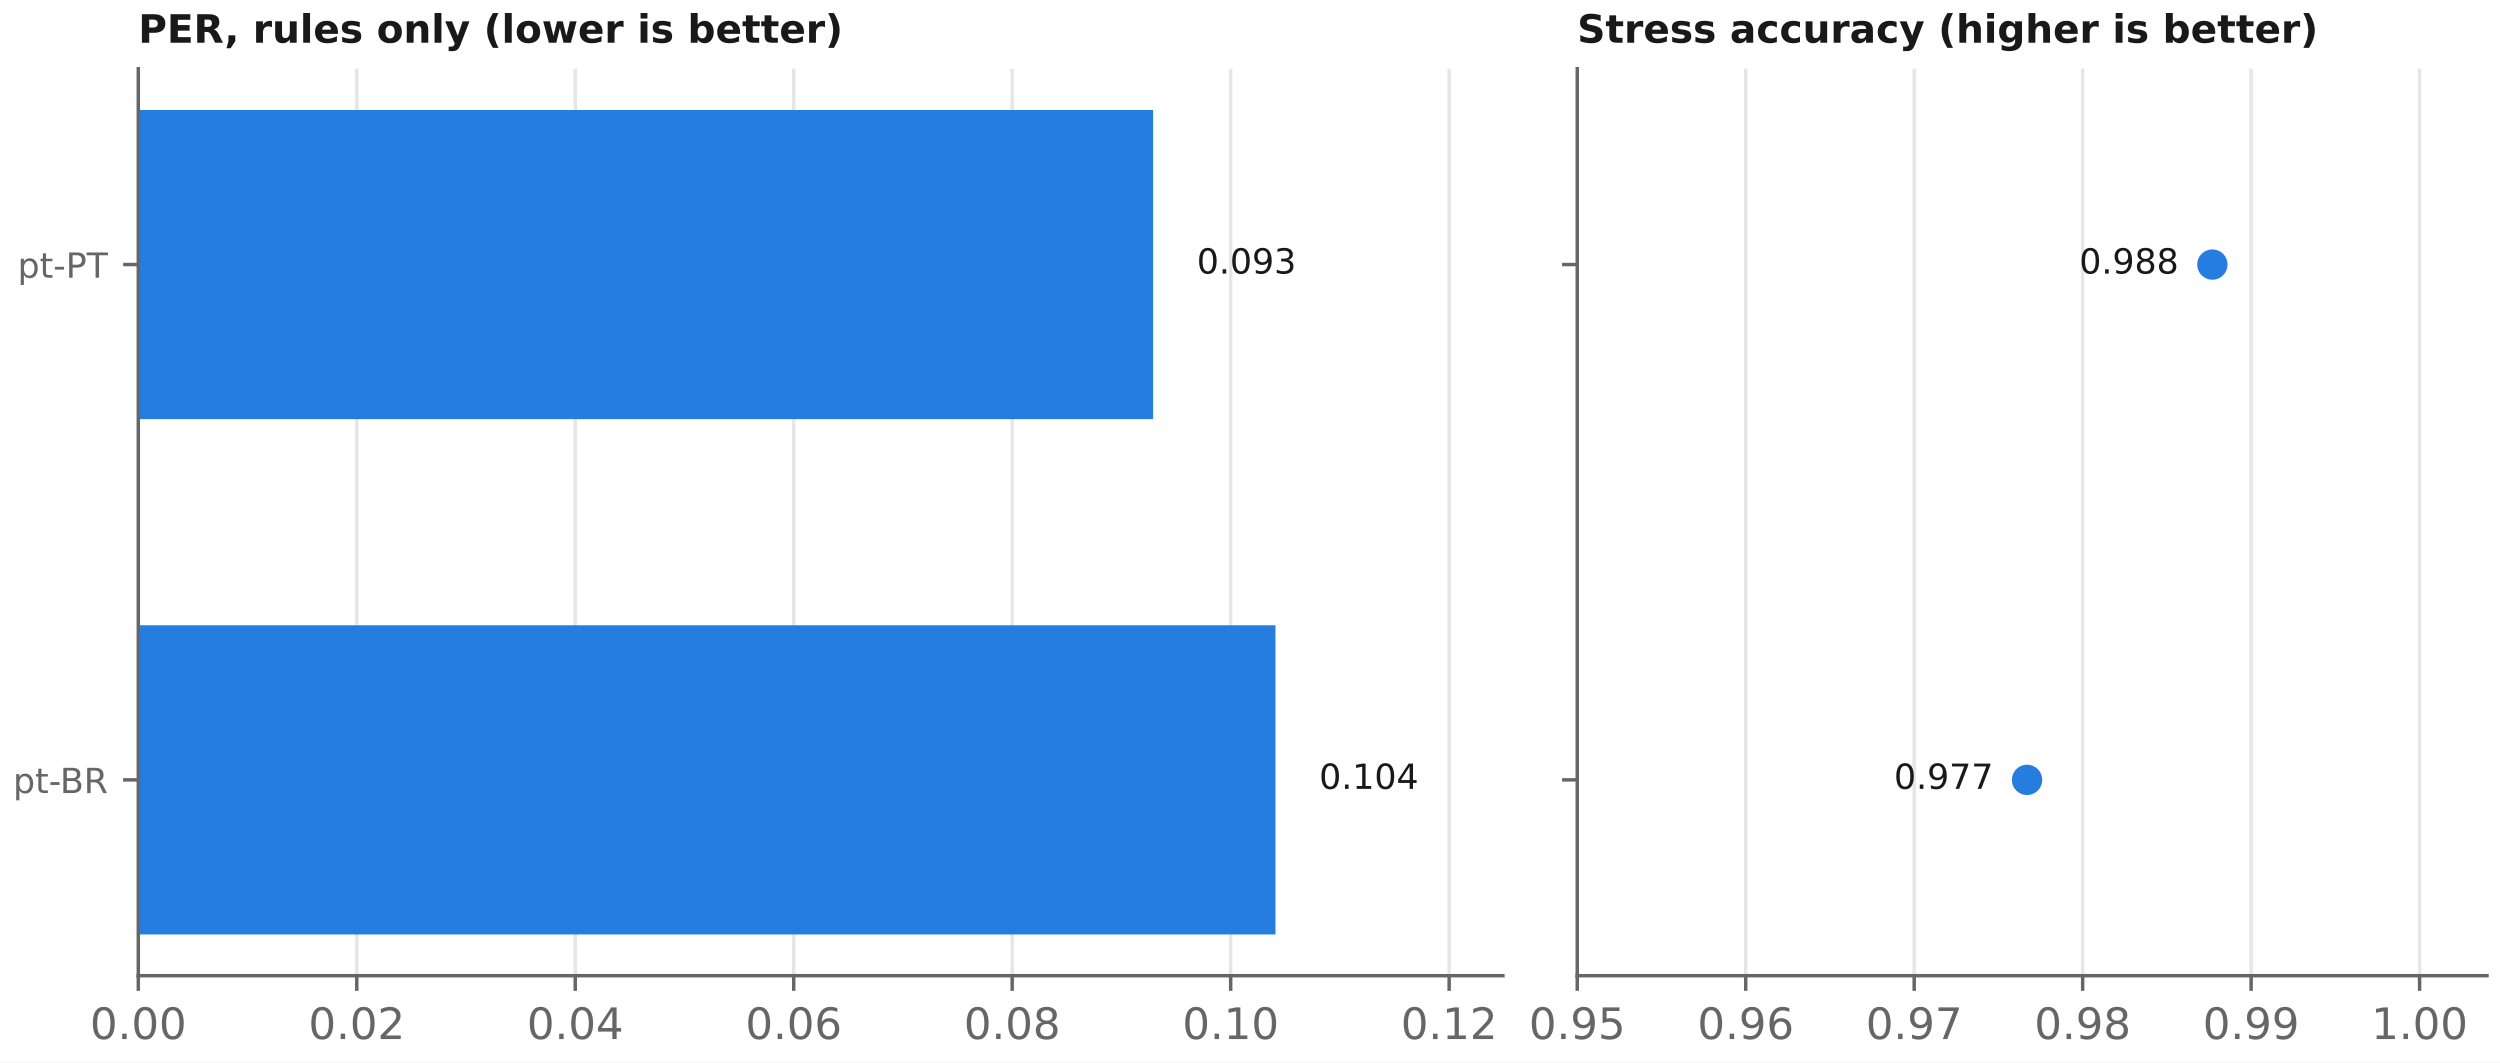
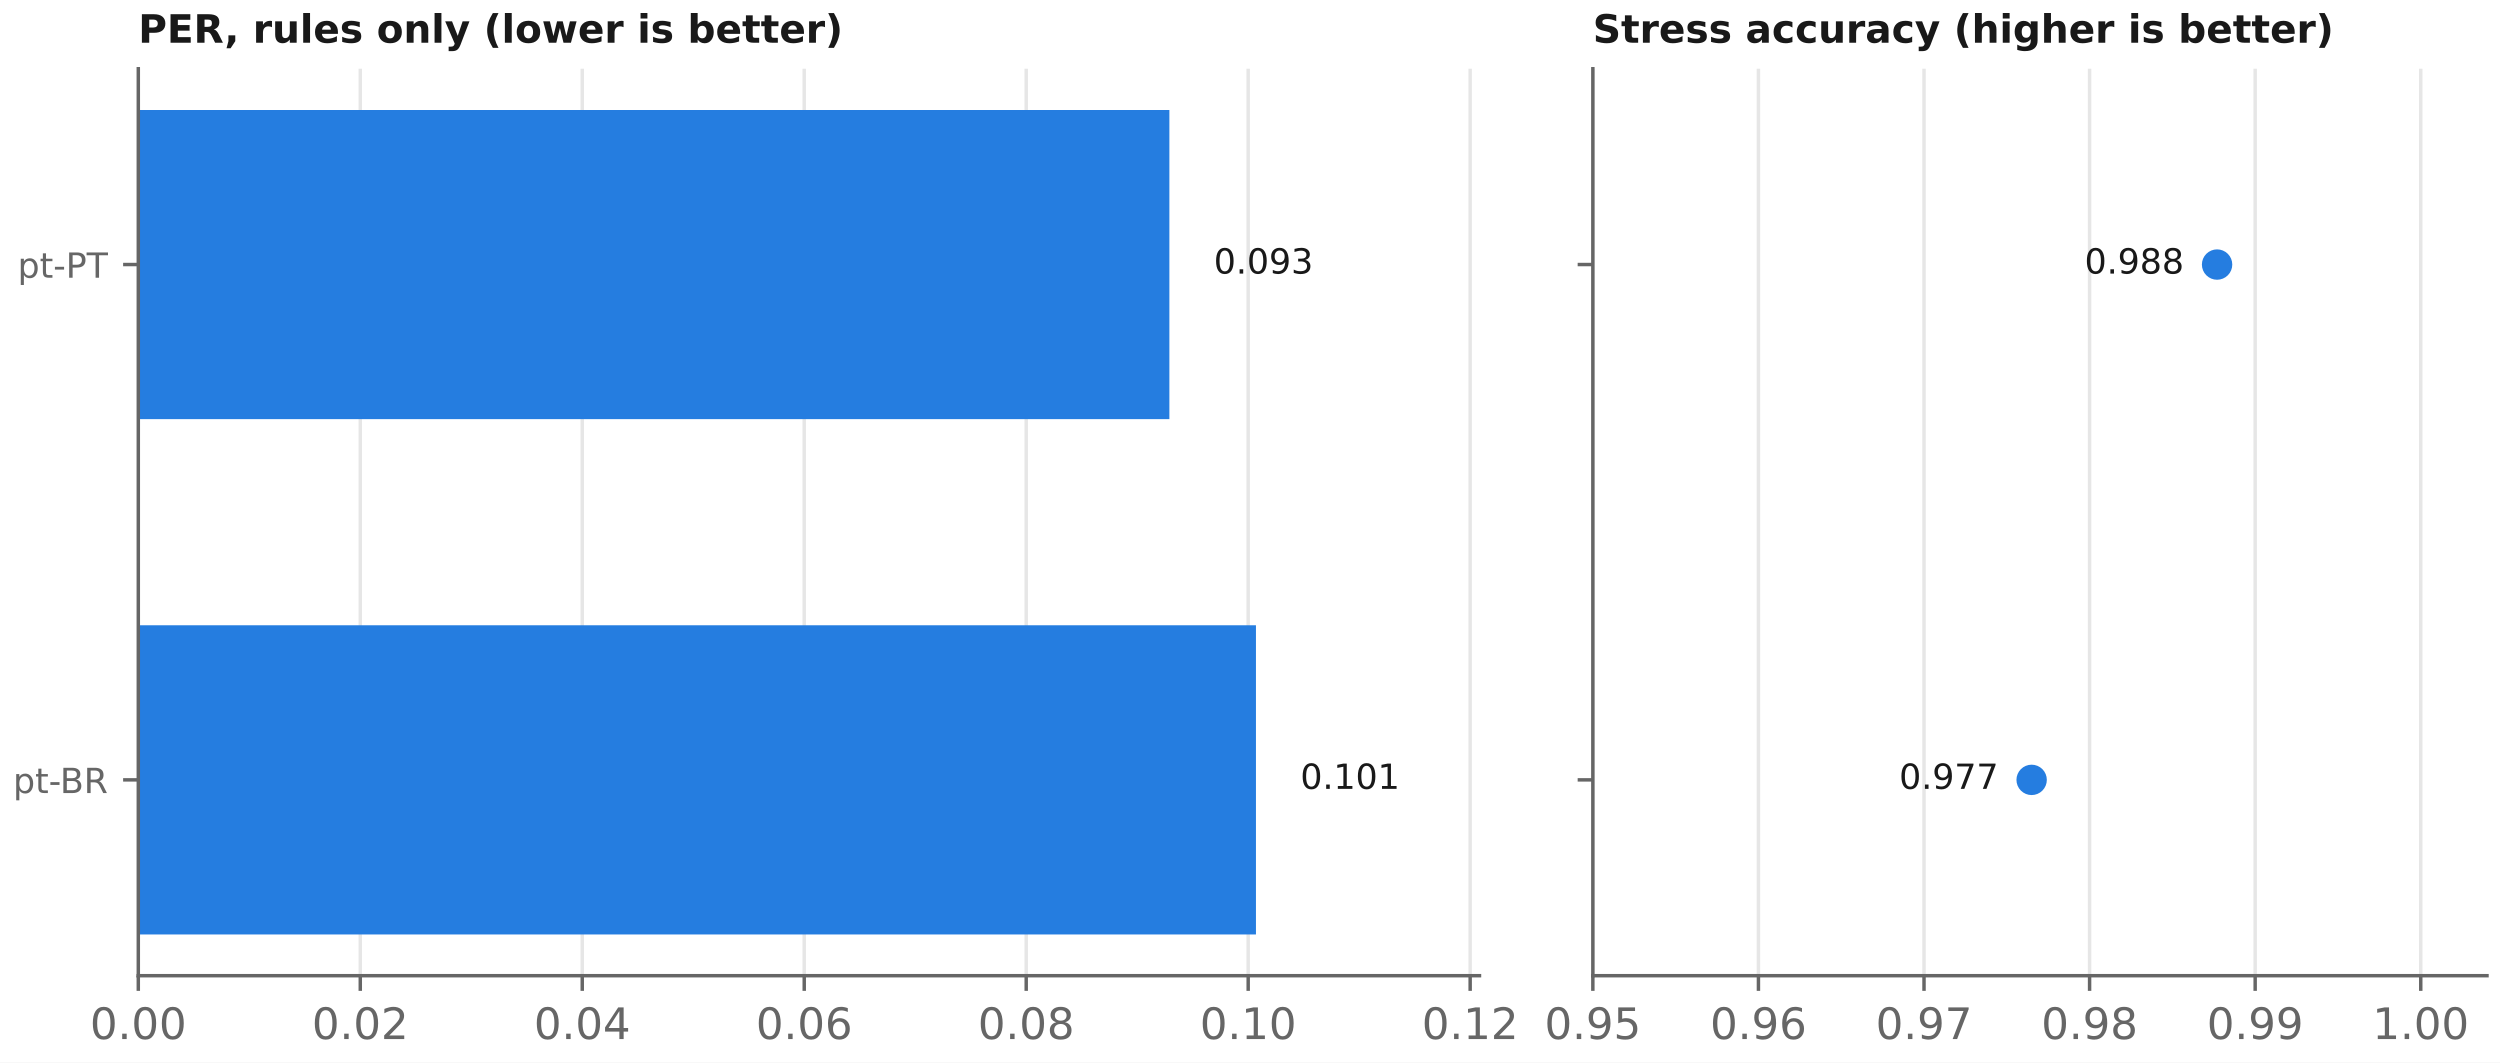
<svg xmlns="http://www.w3.org/2000/svg" xmlns:xlink="http://www.w3.org/1999/xlink" width="576pt" height="244.8pt" viewBox="0 0 576 244.8" version="1.1">
  <defs>
    <style type="text/css">*{stroke-linejoin: round; stroke-linecap: butt}</style>
  </defs>
  <g id="figure_1">
    <g id="patch_1">
      <path d="M 0 244.8  L 576 244.8  L 576 0  L 0 0  z " style="fill: #ffffff" />
    </g>
    <g id="axes_1">
      <g id="patch_2">
-         <path d="M 31.864 224.8  L 346.265 224.8  L 346.265 15.839  L 31.864 15.839  z " style="fill: #ffffff" />
+         <path d="M 31.864 224.8  L 340.873 224.8  L 340.873 15.839  L 31.864 15.839  z " style="fill: #ffffff" />
      </g>
      <g id="matplotlib.axis_1">
        <g id="xtick_1">
          <g id="line2d_1">
-             <path d="M 31.864 224.8  L 31.864 15.839  " clip-path="url(#pe0ce35fc5b)" style="fill: none; stroke: #e6e6e6; stroke-width: 0.8; stroke-linecap: square" />
+             <path d="M 31.864 224.8  L 31.864 15.839  " clip-path="url(#p73ae3f1e7e)" style="fill: none; stroke: #e6e6e6; stroke-width: 0.8; stroke-linecap: square" />
          </g>
          <g id="line2d_2">
            <defs>
              <path id="m0db574f044" d="M 0 0  L 0 3.5  " style="stroke: #666666; stroke-width: 0.8" />
            </defs>
            <g>
              <use xlink:href="#m0db574f044" x="31.864" y="224.8" style="fill: #666666; stroke: #666666; stroke-width: 0.8" />
            </g>
          </g>
          <g id="text_1">
            <text style="font-size: 10px; font-family: 'DejaVu Sans', 'Bitstream Vera Sans', 'Computer Modern Sans Serif', 'Lucida Grande', 'Verdana', 'Geneva', 'Lucid', 'Arial', 'Helvetica', 'Avant Garde', sans-serif; text-anchor: middle; fill: #666666" x="31.864" y="239.397" transform="rotate(-0 31.86399 239.3974)">0.00</text>
          </g>
        </g>
        <g id="xtick_2">
          <g id="line2d_3">
-             <path d="M 82.2 224.8  L 82.2 15.839  " clip-path="url(#pe0ce35fc5b)" style="fill: none; stroke: #e6e6e6; stroke-width: 0.8; stroke-linecap: square" />
+             <path d="M 83.008 224.8  L 83.008 15.839  " clip-path="url(#p73ae3f1e7e)" style="fill: none; stroke: #e6e6e6; stroke-width: 0.8; stroke-linecap: square" />
          </g>
          <g id="line2d_4">
            <g>
-               <use xlink:href="#m0db574f044" x="82.2" y="224.8" style="fill: #666666; stroke: #666666; stroke-width: 0.8" />
+               <use xlink:href="#m0db574f044" x="83.008" y="224.8" style="fill: #666666; stroke: #666666; stroke-width: 0.8" />
            </g>
          </g>
          <g id="text_2">
-             <text style="font-size: 10px; font-family: 'DejaVu Sans', 'Bitstream Vera Sans', 'Computer Modern Sans Serif', 'Lucida Grande', 'Verdana', 'Geneva', 'Lucid', 'Arial', 'Helvetica', 'Avant Garde', sans-serif; text-anchor: middle; fill: #666666" x="82.2" y="239.397" transform="rotate(-0 82.20044 239.3974)">0.02</text>
+             <text style="font-size: 10px; font-family: 'DejaVu Sans', 'Bitstream Vera Sans', 'Computer Modern Sans Serif', 'Lucida Grande', 'Verdana', 'Geneva', 'Lucid', 'Arial', 'Helvetica', 'Avant Garde', sans-serif; text-anchor: middle; fill: #666666" x="83.008" y="239.397" transform="rotate(-0 83.00756 239.3974)">0.02</text>
          </g>
        </g>
        <g id="xtick_3">
          <g id="line2d_5">
-             <path d="M 132.537 224.8  L 132.537 15.839  " clip-path="url(#pe0ce35fc5b)" style="fill: none; stroke: #e6e6e6; stroke-width: 0.8; stroke-linecap: square" />
+             <path d="M 134.151 224.8  L 134.151 15.839  " clip-path="url(#p73ae3f1e7e)" style="fill: none; stroke: #e6e6e6; stroke-width: 0.8; stroke-linecap: square" />
          </g>
          <g id="line2d_6">
            <g>
-               <use xlink:href="#m0db574f044" x="132.537" y="224.8" style="fill: #666666; stroke: #666666; stroke-width: 0.8" />
+               <use xlink:href="#m0db574f044" x="134.151" y="224.8" style="fill: #666666; stroke: #666666; stroke-width: 0.8" />
            </g>
          </g>
          <g id="text_3">
-             <text style="font-size: 10px; font-family: 'DejaVu Sans', 'Bitstream Vera Sans', 'Computer Modern Sans Serif', 'Lucida Grande', 'Verdana', 'Geneva', 'Lucid', 'Arial', 'Helvetica', 'Avant Garde', sans-serif; text-anchor: middle; fill: #666666" x="132.537" y="239.397" transform="rotate(-0 132.5369 239.3974)">0.04</text>
+             <text style="font-size: 10px; font-family: 'DejaVu Sans', 'Bitstream Vera Sans', 'Computer Modern Sans Serif', 'Lucida Grande', 'Verdana', 'Geneva', 'Lucid', 'Arial', 'Helvetica', 'Avant Garde', sans-serif; text-anchor: middle; fill: #666666" x="134.151" y="239.397" transform="rotate(-0 134.1511 239.3974)">0.04</text>
          </g>
        </g>
        <g id="xtick_4">
          <g id="line2d_7">
-             <path d="M 182.873 224.8  L 182.873 15.839  " clip-path="url(#pe0ce35fc5b)" style="fill: none; stroke: #e6e6e6; stroke-width: 0.8; stroke-linecap: square" />
+             <path d="M 185.295 224.8  L 185.295 15.839  " clip-path="url(#p73ae3f1e7e)" style="fill: none; stroke: #e6e6e6; stroke-width: 0.8; stroke-linecap: square" />
          </g>
          <g id="line2d_8">
            <g>
-               <use xlink:href="#m0db574f044" x="182.873" y="224.8" style="fill: #666666; stroke: #666666; stroke-width: 0.8" />
+               <use xlink:href="#m0db574f044" x="185.295" y="224.8" style="fill: #666666; stroke: #666666; stroke-width: 0.8" />
            </g>
          </g>
          <g id="text_4">
-             <text style="font-size: 10px; font-family: 'DejaVu Sans', 'Bitstream Vera Sans', 'Computer Modern Sans Serif', 'Lucida Grande', 'Verdana', 'Geneva', 'Lucid', 'Arial', 'Helvetica', 'Avant Garde', sans-serif; text-anchor: middle; fill: #666666" x="182.873" y="239.397" transform="rotate(-0 182.8733 239.3974)">0.06</text>
+             <text style="font-size: 10px; font-family: 'DejaVu Sans', 'Bitstream Vera Sans', 'Computer Modern Sans Serif', 'Lucida Grande', 'Verdana', 'Geneva', 'Lucid', 'Arial', 'Helvetica', 'Avant Garde', sans-serif; text-anchor: middle; fill: #666666" x="185.295" y="239.397" transform="rotate(-0 185.2947 239.3974)">0.06</text>
          </g>
        </g>
        <g id="xtick_5">
          <g id="line2d_9">
-             <path d="M 233.21 224.8  L 233.21 15.839  " clip-path="url(#pe0ce35fc5b)" style="fill: none; stroke: #e6e6e6; stroke-width: 0.8; stroke-linecap: square" />
+             <path d="M 236.438 224.8  L 236.438 15.839  " clip-path="url(#p73ae3f1e7e)" style="fill: none; stroke: #e6e6e6; stroke-width: 0.8; stroke-linecap: square" />
          </g>
          <g id="line2d_10">
            <g>
-               <use xlink:href="#m0db574f044" x="233.21" y="224.8" style="fill: #666666; stroke: #666666; stroke-width: 0.8" />
+               <use xlink:href="#m0db574f044" x="236.438" y="224.8" style="fill: #666666; stroke: #666666; stroke-width: 0.8" />
            </g>
          </g>
          <g id="text_5">
-             <text style="font-size: 10px; font-family: 'DejaVu Sans', 'Bitstream Vera Sans', 'Computer Modern Sans Serif', 'Lucida Grande', 'Verdana', 'Geneva', 'Lucid', 'Arial', 'Helvetica', 'Avant Garde', sans-serif; text-anchor: middle; fill: #666666" x="233.21" y="239.397" transform="rotate(-0 233.2098 239.3974)">0.08</text>
+             <text style="font-size: 10px; font-family: 'DejaVu Sans', 'Bitstream Vera Sans', 'Computer Modern Sans Serif', 'Lucida Grande', 'Verdana', 'Geneva', 'Lucid', 'Arial', 'Helvetica', 'Avant Garde', sans-serif; text-anchor: middle; fill: #666666" x="236.438" y="239.397" transform="rotate(-0 236.4383 239.3974)">0.08</text>
          </g>
        </g>
        <g id="xtick_6">
          <g id="line2d_11">
-             <path d="M 283.546 224.8  L 283.546 15.839  " clip-path="url(#pe0ce35fc5b)" style="fill: none; stroke: #e6e6e6; stroke-width: 0.8; stroke-linecap: square" />
+             <path d="M 287.582 224.8  L 287.582 15.839  " clip-path="url(#p73ae3f1e7e)" style="fill: none; stroke: #e6e6e6; stroke-width: 0.8; stroke-linecap: square" />
          </g>
          <g id="line2d_12">
            <g>
-               <use xlink:href="#m0db574f044" x="283.546" y="224.8" style="fill: #666666; stroke: #666666; stroke-width: 0.8" />
+               <use xlink:href="#m0db574f044" x="287.582" y="224.8" style="fill: #666666; stroke: #666666; stroke-width: 0.8" />
            </g>
          </g>
          <g id="text_6">
-             <text style="font-size: 10px; font-family: 'DejaVu Sans', 'Bitstream Vera Sans', 'Computer Modern Sans Serif', 'Lucida Grande', 'Verdana', 'Geneva', 'Lucid', 'Arial', 'Helvetica', 'Avant Garde', sans-serif; text-anchor: middle; fill: #666666" x="283.546" y="239.397" transform="rotate(-0 283.5463 239.3974)">0.10</text>
+             <text style="font-size: 10px; font-family: 'DejaVu Sans', 'Bitstream Vera Sans', 'Computer Modern Sans Serif', 'Lucida Grande', 'Verdana', 'Geneva', 'Lucid', 'Arial', 'Helvetica', 'Avant Garde', sans-serif; text-anchor: middle; fill: #666666" x="287.582" y="239.397" transform="rotate(-0 287.5819 239.3974)">0.10</text>
          </g>
        </g>
        <g id="xtick_7">
          <g id="line2d_13">
-             <path d="M 333.883 224.8  L 333.883 15.839  " clip-path="url(#pe0ce35fc5b)" style="fill: none; stroke: #e6e6e6; stroke-width: 0.8; stroke-linecap: square" />
+             <path d="M 338.725 224.8  L 338.725 15.839  " clip-path="url(#p73ae3f1e7e)" style="fill: none; stroke: #e6e6e6; stroke-width: 0.8; stroke-linecap: square" />
          </g>
          <g id="line2d_14">
            <g>
-               <use xlink:href="#m0db574f044" x="333.883" y="224.8" style="fill: #666666; stroke: #666666; stroke-width: 0.8" />
+               <use xlink:href="#m0db574f044" x="338.725" y="224.8" style="fill: #666666; stroke: #666666; stroke-width: 0.8" />
            </g>
          </g>
          <g id="text_7">
-             <text style="font-size: 10px; font-family: 'DejaVu Sans', 'Bitstream Vera Sans', 'Computer Modern Sans Serif', 'Lucida Grande', 'Verdana', 'Geneva', 'Lucid', 'Arial', 'Helvetica', 'Avant Garde', sans-serif; text-anchor: middle; fill: #666666" x="333.883" y="239.397" transform="rotate(-0 333.8827 239.3974)">0.12</text>
+             <text style="font-size: 10px; font-family: 'DejaVu Sans', 'Bitstream Vera Sans', 'Computer Modern Sans Serif', 'Lucida Grande', 'Verdana', 'Geneva', 'Lucid', 'Arial', 'Helvetica', 'Avant Garde', sans-serif; text-anchor: middle; fill: #666666" x="338.725" y="239.397" transform="rotate(-0 338.7254 239.3974)">0.12</text>
          </g>
        </g>
      </g>
      <g id="matplotlib.axis_2">
        <g id="ytick_1">
          <g id="line2d_15">
            <defs>
              <path id="m9a97e96fcf" d="M 0 0  L -3.5 0  " style="stroke: #666666; stroke-width: 0.8" />
            </defs>
            <g>
              <use xlink:href="#m9a97e96fcf" x="31.864" y="60.955" style="fill: #666666; stroke: #666666; stroke-width: 0.8" />
            </g>
          </g>
          <g id="text_8">
            <text style="font-size: 8px; font-family: 'DejaVu Sans', 'Bitstream Vera Sans', 'Computer Modern Sans Serif', 'Lucida Grande', 'Verdana', 'Geneva', 'Lucid', 'Arial', 'Helvetica', 'Avant Garde', sans-serif; text-anchor: end; fill: #666666" x="24.864" y="63.994" transform="rotate(-0 24.86399 63.99446)">pt-PT</text>
          </g>
        </g>
        <g id="ytick_2">
          <g id="line2d_16">
            <g>
              <use xlink:href="#m9a97e96fcf" x="31.864" y="179.683" style="fill: #666666; stroke: #666666; stroke-width: 0.8" />
            </g>
          </g>
          <g id="text_9">
            <text style="font-size: 8px; font-family: 'DejaVu Sans', 'Bitstream Vera Sans', 'Computer Modern Sans Serif', 'Lucida Grande', 'Verdana', 'Geneva', 'Lucid', 'Arial', 'Helvetica', 'Avant Garde', sans-serif; text-anchor: end; fill: #666666" x="24.864" y="182.722" transform="rotate(-0 24.86399 182.7223)">pt-BR</text>
          </g>
        </g>
      </g>
      <g id="patch_3">
-         <path d="M 31.864 25.337  L 265.677 25.337  L 265.677 96.574  L 31.864 96.574  z " clip-path="url(#pe0ce35fc5b)" style="fill: #257de0" />
+         <path d="M 31.864 25.337  L 269.426 25.337  L 269.426 96.574  L 31.864 96.574  z " clip-path="url(#p73ae3f1e7e)" style="fill: #257de0" />
      </g>
      <g id="patch_4">
-         <path d="M 31.864 144.065  L 293.865 144.065  L 293.865 215.302  L 31.864 215.302  z " clip-path="url(#pe0ce35fc5b)" style="fill: #257de0" />
+         <path d="M 31.864 144.065  L 289.372 144.065  L 289.372 215.302  L 31.864 215.302  z " clip-path="url(#p73ae3f1e7e)" style="fill: #257de0" />
      </g>
      <g id="patch_5">
        <path d="M 31.864 224.8  L 31.864 15.839  " style="fill: none; stroke: #666666; stroke-width: 0.8; stroke-linejoin: miter; stroke-linecap: square" />
      </g>
      <g id="patch_6">
-         <path d="M 31.864 224.8  L 346.265 224.8  " style="fill: none; stroke: #666666; stroke-width: 0.8; stroke-linejoin: miter; stroke-linecap: square" />
+         <path d="M 31.864 224.8  L 340.873 224.8  " style="fill: none; stroke: #666666; stroke-width: 0.8; stroke-linejoin: miter; stroke-linecap: square" />
      </g>
      <g id="text_10">
-         <text style="font-size: 8px; font-family: 'DejaVu Sans', 'Bitstream Vera Sans', 'Computer Modern Sans Serif', 'Lucida Grande', 'Verdana', 'Geneva', 'Lucid', 'Arial', 'Helvetica', 'Avant Garde', sans-serif; text-anchor: start; fill: #191919" x="275.744" y="63.034" transform="rotate(-0 275.7441 63.03352)">0.093</text>
+         <text style="font-size: 8px; font-family: 'DejaVu Sans', 'Bitstream Vera Sans', 'Computer Modern Sans Serif', 'Lucida Grande', 'Verdana', 'Geneva', 'Lucid', 'Arial', 'Helvetica', 'Avant Garde', sans-serif; text-anchor: start; fill: #191919" x="279.655" y="63.034" transform="rotate(-0 279.6546 63.03352)">0.093</text>
      </g>
      <g id="text_11">
-         <text style="font-size: 8px; font-family: 'DejaVu Sans', 'Bitstream Vera Sans', 'Computer Modern Sans Serif', 'Lucida Grande', 'Verdana', 'Geneva', 'Lucid', 'Arial', 'Helvetica', 'Avant Garde', sans-serif; text-anchor: start; fill: #191919" x="303.933" y="181.761" transform="rotate(-0 303.9325 181.7613)">0.104</text>
+         <text style="font-size: 8px; font-family: 'DejaVu Sans', 'Bitstream Vera Sans', 'Computer Modern Sans Serif', 'Lucida Grande', 'Verdana', 'Geneva', 'Lucid', 'Arial', 'Helvetica', 'Avant Garde', sans-serif; text-anchor: start; fill: #191919" x="299.601" y="181.761" transform="rotate(-0 299.6006 181.7613)">0.101</text>
      </g>
      <g id="text_12">
        <text style="font-weight: 700; font-size: 9px; font-family: 'DejaVu Sans', 'Bitstream Vera Sans', 'Computer Modern Sans Serif', 'Lucida Grande', 'Verdana', 'Geneva', 'Lucid', 'Arial', 'Helvetica', 'Avant Garde', sans-serif; text-anchor: start; fill: #191919" x="31.864" y="9.839" transform="rotate(-0 31.86399 9.838834)">PER, rules only (lower is better)</text>
      </g>
    </g>
    <g id="axes_2">
      <g id="patch_7">
-         <path d="M 363.399 224.8  L 573 224.8  L 573 15.839  L 363.399 15.839  z " style="fill: #ffffff" />
+         <path d="M 366.993 224.8  L 573 224.8  L 573 15.839  L 366.993 15.839  z " style="fill: #ffffff" />
      </g>
      <g id="matplotlib.axis_3">
        <g id="xtick_8">
          <g id="line2d_17">
-             <path d="M 363.399 224.8  L 363.399 15.839  " clip-path="url(#pda798c7196)" style="fill: none; stroke: #e6e6e6; stroke-width: 0.8; stroke-linecap: square" />
+             <path d="M 366.993 224.8  L 366.993 15.839  " clip-path="url(#p0f48ddc2b1)" style="fill: none; stroke: #e6e6e6; stroke-width: 0.8; stroke-linecap: square" />
          </g>
          <g id="line2d_18">
            <g>
-               <use xlink:href="#m0db574f044" x="363.399" y="224.8" style="fill: #666666; stroke: #666666; stroke-width: 0.8" />
+               <use xlink:href="#m0db574f044" x="366.993" y="224.8" style="fill: #666666; stroke: #666666; stroke-width: 0.8" />
            </g>
          </g>
          <g id="text_13">
-             <text style="font-size: 10px; font-family: 'DejaVu Sans', 'Bitstream Vera Sans', 'Computer Modern Sans Serif', 'Lucida Grande', 'Verdana', 'Geneva', 'Lucid', 'Arial', 'Helvetica', 'Avant Garde', sans-serif; text-anchor: middle; fill: #666666" x="363.399" y="239.397" transform="rotate(-0 363.3988 239.3974)">0.95</text>
+             <text style="font-size: 10px; font-family: 'DejaVu Sans', 'Bitstream Vera Sans', 'Computer Modern Sans Serif', 'Lucida Grande', 'Verdana', 'Geneva', 'Lucid', 'Arial', 'Helvetica', 'Avant Garde', sans-serif; text-anchor: middle; fill: #666666" x="366.993" y="239.397" transform="rotate(-0 366.9934 239.3974)">0.95</text>
          </g>
        </g>
        <g id="xtick_9">
          <g id="line2d_19">
-             <path d="M 402.214 224.8  L 402.214 15.839  " clip-path="url(#pda798c7196)" style="fill: none; stroke: #e6e6e6; stroke-width: 0.8; stroke-linecap: square" />
+             <path d="M 405.143 224.8  L 405.143 15.839  " clip-path="url(#p0f48ddc2b1)" style="fill: none; stroke: #e6e6e6; stroke-width: 0.8; stroke-linecap: square" />
          </g>
          <g id="line2d_20">
            <g>
-               <use xlink:href="#m0db574f044" x="402.214" y="224.8" style="fill: #666666; stroke: #666666; stroke-width: 0.8" />
+               <use xlink:href="#m0db574f044" x="405.143" y="224.8" style="fill: #666666; stroke: #666666; stroke-width: 0.8" />
            </g>
          </g>
          <g id="text_14">
-             <text style="font-size: 10px; font-family: 'DejaVu Sans', 'Bitstream Vera Sans', 'Computer Modern Sans Serif', 'Lucida Grande', 'Verdana', 'Geneva', 'Lucid', 'Arial', 'Helvetica', 'Avant Garde', sans-serif; text-anchor: middle; fill: #666666" x="402.214" y="239.397" transform="rotate(-0 402.2138 239.3974)">0.96</text>
+             <text style="font-size: 10px; font-family: 'DejaVu Sans', 'Bitstream Vera Sans', 'Computer Modern Sans Serif', 'Lucida Grande', 'Verdana', 'Geneva', 'Lucid', 'Arial', 'Helvetica', 'Avant Garde', sans-serif; text-anchor: middle; fill: #666666" x="405.143" y="239.397" transform="rotate(-0 405.1428 239.3974)">0.96</text>
          </g>
        </g>
        <g id="xtick_10">
          <g id="line2d_21">
-             <path d="M 441.029 224.8  L 441.029 15.839  " clip-path="url(#pda798c7196)" style="fill: none; stroke: #e6e6e6; stroke-width: 0.8; stroke-linecap: square" />
+             <path d="M 443.292 224.8  L 443.292 15.839  " clip-path="url(#p0f48ddc2b1)" style="fill: none; stroke: #e6e6e6; stroke-width: 0.8; stroke-linecap: square" />
          </g>
          <g id="line2d_22">
            <g>
-               <use xlink:href="#m0db574f044" x="441.029" y="224.8" style="fill: #666666; stroke: #666666; stroke-width: 0.8" />
+               <use xlink:href="#m0db574f044" x="443.292" y="224.8" style="fill: #666666; stroke: #666666; stroke-width: 0.8" />
            </g>
          </g>
          <g id="text_15">
-             <text style="font-size: 10px; font-family: 'DejaVu Sans', 'Bitstream Vera Sans', 'Computer Modern Sans Serif', 'Lucida Grande', 'Verdana', 'Geneva', 'Lucid', 'Arial', 'Helvetica', 'Avant Garde', sans-serif; text-anchor: middle; fill: #666666" x="441.029" y="239.397" transform="rotate(-0 441.0288 239.3974)">0.97</text>
+             <text style="font-size: 10px; font-family: 'DejaVu Sans', 'Bitstream Vera Sans', 'Computer Modern Sans Serif', 'Lucida Grande', 'Verdana', 'Geneva', 'Lucid', 'Arial', 'Helvetica', 'Avant Garde', sans-serif; text-anchor: middle; fill: #666666" x="443.292" y="239.397" transform="rotate(-0 443.2921 239.3974)">0.97</text>
          </g>
        </g>
        <g id="xtick_11">
          <g id="line2d_23">
-             <path d="M 479.844 224.8  L 479.844 15.839  " clip-path="url(#pda798c7196)" style="fill: none; stroke: #e6e6e6; stroke-width: 0.8; stroke-linecap: square" />
+             <path d="M 481.441 224.8  L 481.441 15.839  " clip-path="url(#p0f48ddc2b1)" style="fill: none; stroke: #e6e6e6; stroke-width: 0.8; stroke-linecap: square" />
          </g>
          <g id="line2d_24">
            <g>
-               <use xlink:href="#m0db574f044" x="479.844" y="224.8" style="fill: #666666; stroke: #666666; stroke-width: 0.8" />
+               <use xlink:href="#m0db574f044" x="481.441" y="224.8" style="fill: #666666; stroke: #666666; stroke-width: 0.8" />
            </g>
          </g>
          <g id="text_16">
-             <text style="font-size: 10px; font-family: 'DejaVu Sans', 'Bitstream Vera Sans', 'Computer Modern Sans Serif', 'Lucida Grande', 'Verdana', 'Geneva', 'Lucid', 'Arial', 'Helvetica', 'Avant Garde', sans-serif; text-anchor: middle; fill: #666666" x="479.844" y="239.397" transform="rotate(-0 479.8438 239.3974)">0.98</text>
+             <text style="font-size: 10px; font-family: 'DejaVu Sans', 'Bitstream Vera Sans', 'Computer Modern Sans Serif', 'Lucida Grande', 'Verdana', 'Geneva', 'Lucid', 'Arial', 'Helvetica', 'Avant Garde', sans-serif; text-anchor: middle; fill: #666666" x="481.441" y="239.397" transform="rotate(-0 481.4414 239.3974)">0.98</text>
          </g>
        </g>
        <g id="xtick_12">
          <g id="line2d_25">
-             <path d="M 518.659 224.8  L 518.659 15.839  " clip-path="url(#pda798c7196)" style="fill: none; stroke: #e6e6e6; stroke-width: 0.8; stroke-linecap: square" />
+             <path d="M 519.591 224.8  L 519.591 15.839  " clip-path="url(#p0f48ddc2b1)" style="fill: none; stroke: #e6e6e6; stroke-width: 0.8; stroke-linecap: square" />
          </g>
          <g id="line2d_26">
            <g>
-               <use xlink:href="#m0db574f044" x="518.659" y="224.8" style="fill: #666666; stroke: #666666; stroke-width: 0.8" />
+               <use xlink:href="#m0db574f044" x="519.591" y="224.8" style="fill: #666666; stroke: #666666; stroke-width: 0.8" />
            </g>
          </g>
          <g id="text_17">
-             <text style="font-size: 10px; font-family: 'DejaVu Sans', 'Bitstream Vera Sans', 'Computer Modern Sans Serif', 'Lucida Grande', 'Verdana', 'Geneva', 'Lucid', 'Arial', 'Helvetica', 'Avant Garde', sans-serif; text-anchor: middle; fill: #666666" x="518.659" y="239.397" transform="rotate(-0 518.6588 239.3974)">0.99</text>
+             <text style="font-size: 10px; font-family: 'DejaVu Sans', 'Bitstream Vera Sans', 'Computer Modern Sans Serif', 'Lucida Grande', 'Verdana', 'Geneva', 'Lucid', 'Arial', 'Helvetica', 'Avant Garde', sans-serif; text-anchor: middle; fill: #666666" x="519.591" y="239.397" transform="rotate(-0 519.5907 239.3974)">0.99</text>
          </g>
        </g>
        <g id="xtick_13">
          <g id="line2d_27">
-             <path d="M 557.474 224.8  L 557.474 15.839  " clip-path="url(#pda798c7196)" style="fill: none; stroke: #e6e6e6; stroke-width: 0.8; stroke-linecap: square" />
+             <path d="M 557.74 224.8  L 557.74 15.839  " clip-path="url(#p0f48ddc2b1)" style="fill: none; stroke: #e6e6e6; stroke-width: 0.8; stroke-linecap: square" />
          </g>
          <g id="line2d_28">
            <g>
-               <use xlink:href="#m0db574f044" x="557.474" y="224.8" style="fill: #666666; stroke: #666666; stroke-width: 0.8" />
+               <use xlink:href="#m0db574f044" x="557.74" y="224.8" style="fill: #666666; stroke: #666666; stroke-width: 0.8" />
            </g>
          </g>
          <g id="text_18">
-             <text style="font-size: 10px; font-family: 'DejaVu Sans', 'Bitstream Vera Sans', 'Computer Modern Sans Serif', 'Lucida Grande', 'Verdana', 'Geneva', 'Lucid', 'Arial', 'Helvetica', 'Avant Garde', sans-serif; text-anchor: middle; fill: #666666" x="557.474" y="239.397" transform="rotate(-0 557.4738 239.3974)">1.00</text>
+             <text style="font-size: 10px; font-family: 'DejaVu Sans', 'Bitstream Vera Sans', 'Computer Modern Sans Serif', 'Lucida Grande', 'Verdana', 'Geneva', 'Lucid', 'Arial', 'Helvetica', 'Avant Garde', sans-serif; text-anchor: middle; fill: #666666" x="557.74" y="239.397" transform="rotate(-0 557.74 239.3974)">1.00</text>
          </g>
        </g>
      </g>
      <g id="matplotlib.axis_4">
        <g id="ytick_3">
          <g id="line2d_29">
            <g>
-               <use xlink:href="#m9a97e96fcf" x="363.399" y="60.955" style="fill: #666666; stroke: #666666; stroke-width: 0.8" />
+               <use xlink:href="#m9a97e96fcf" x="366.993" y="60.955" style="fill: #666666; stroke: #666666; stroke-width: 0.8" />
            </g>
          </g>
        </g>
        <g id="ytick_4">
          <g id="line2d_30">
            <g>
-               <use xlink:href="#m9a97e96fcf" x="363.399" y="179.683" style="fill: #666666; stroke: #666666; stroke-width: 0.8" />
+               <use xlink:href="#m9a97e96fcf" x="366.993" y="179.683" style="fill: #666666; stroke: #666666; stroke-width: 0.8" />
            </g>
          </g>
        </g>
      </g>
      <g id="patch_8">
-         <path d="M 363.399 224.8  L 363.399 15.839  " style="fill: none; stroke: #666666; stroke-width: 0.8; stroke-linejoin: miter; stroke-linecap: square" />
+         <path d="M 366.993 224.8  L 366.993 15.839  " style="fill: none; stroke: #666666; stroke-width: 0.8; stroke-linejoin: miter; stroke-linecap: square" />
      </g>
      <g id="patch_9">
-         <path d="M 363.399 224.8  L 573 224.8  " style="fill: none; stroke: #666666; stroke-width: 0.8; stroke-linejoin: miter; stroke-linecap: square" />
+         <path d="M 366.993 224.8  L 573 224.8  " style="fill: none; stroke: #666666; stroke-width: 0.8; stroke-linejoin: miter; stroke-linecap: square" />
      </g>
      <g id="PathCollection_1">
        <defs>
          <path id="mc776bb2d2c" d="M 0 3  C 0.796 3 1.559 2.684 2.121 2.121  C 2.684 1.559 3 0.796 3 0  C 3 -0.796 2.684 -1.559 2.121 -2.121  C 1.559 -2.684 0.796 -3 0 -3  C -0.796 -3 -1.559 -2.684 -2.121 -2.121  C -2.684 -1.559 -3 -0.796 -3 0  C -3 0.796 -2.684 1.559 -2.121 2.121  C -1.559 2.684 -0.796 3 0 3  z " style="stroke: #257de0" />
        </defs>
-         <g clip-path="url(#pda798c7196)">
-           <use xlink:href="#mc776bb2d2c" x="509.731" y="60.955" style="fill: #257de0; stroke: #257de0" />
-           <use xlink:href="#mc776bb2d2c" x="467.035" y="179.683" style="fill: #257de0; stroke: #257de0" />
+         <g clip-path="url(#p0f48ddc2b1)">
+           <use xlink:href="#mc776bb2d2c" x="510.816" y="60.955" style="fill: #257de0; stroke: #257de0" />
+           <use xlink:href="#mc776bb2d2c" x="468.089" y="179.683" style="fill: #257de0; stroke: #257de0" />
        </g>
      </g>
      <g id="text_19">
-         <text style="font-size: 8px; font-family: 'DejaVu Sans', 'Bitstream Vera Sans', 'Computer Modern Sans Serif', 'Lucida Grande', 'Verdana', 'Geneva', 'Lucid', 'Arial', 'Helvetica', 'Avant Garde', sans-serif; text-anchor: end; fill: #191919" x="501.968" y="63.034" transform="rotate(-0 501.9683 63.03352)">0.988</text>
+         <text style="font-size: 8px; font-family: 'DejaVu Sans', 'Bitstream Vera Sans', 'Computer Modern Sans Serif', 'Lucida Grande', 'Verdana', 'Geneva', 'Lucid', 'Arial', 'Helvetica', 'Avant Garde', sans-serif; text-anchor: end; fill: #191919" x="503.187" y="63.034" transform="rotate(-0 503.1865 63.03352)">0.988</text>
      </g>
      <g id="text_20">
-         <text style="font-size: 8px; font-family: 'DejaVu Sans', 'Bitstream Vera Sans', 'Computer Modern Sans Serif', 'Lucida Grande', 'Verdana', 'Geneva', 'Lucid', 'Arial', 'Helvetica', 'Avant Garde', sans-serif; text-anchor: end; fill: #191919" x="459.272" y="181.761" transform="rotate(-0 459.2718 181.7613)">0.977</text>
+         <text style="font-size: 8px; font-family: 'DejaVu Sans', 'Bitstream Vera Sans', 'Computer Modern Sans Serif', 'Lucida Grande', 'Verdana', 'Geneva', 'Lucid', 'Arial', 'Helvetica', 'Avant Garde', sans-serif; text-anchor: end; fill: #191919" x="460.459" y="181.761" transform="rotate(-0 460.4593 181.7613)">0.977</text>
      </g>
      <g id="text_21">
-         <text style="font-weight: 700; font-size: 9px; font-family: 'DejaVu Sans', 'Bitstream Vera Sans', 'Computer Modern Sans Serif', 'Lucida Grande', 'Verdana', 'Geneva', 'Lucid', 'Arial', 'Helvetica', 'Avant Garde', sans-serif; text-anchor: start; fill: #191919" x="363.399" y="9.839" transform="rotate(-0 363.3988 9.838834)">Stress accuracy (higher is better)</text>
+         <text style="font-weight: 700; font-size: 9px; font-family: 'DejaVu Sans', 'Bitstream Vera Sans', 'Computer Modern Sans Serif', 'Lucida Grande', 'Verdana', 'Geneva', 'Lucid', 'Arial', 'Helvetica', 'Avant Garde', sans-serif; text-anchor: start; fill: #191919" x="366.993" y="9.839" transform="rotate(-0 366.9934 9.838834)">Stress accuracy (higher is better)</text>
      </g>
    </g>
  </g>
  <defs>
-     <clipPath id="pe0ce35fc5b">
-       <rect x="31.864" y="15.839" width="314.401" height="208.961" />
+     <clipPath id="p73ae3f1e7e">
+       <rect x="31.864" y="15.839" width="309.009" height="208.961" />
    </clipPath>
-     <clipPath id="pda798c7196">
-       <rect x="363.399" y="15.839" width="209.601" height="208.961" />
+     <clipPath id="p0f48ddc2b1">
+       <rect x="366.993" y="15.839" width="206.006" height="208.961" />
    </clipPath>
  </defs>
</svg>
